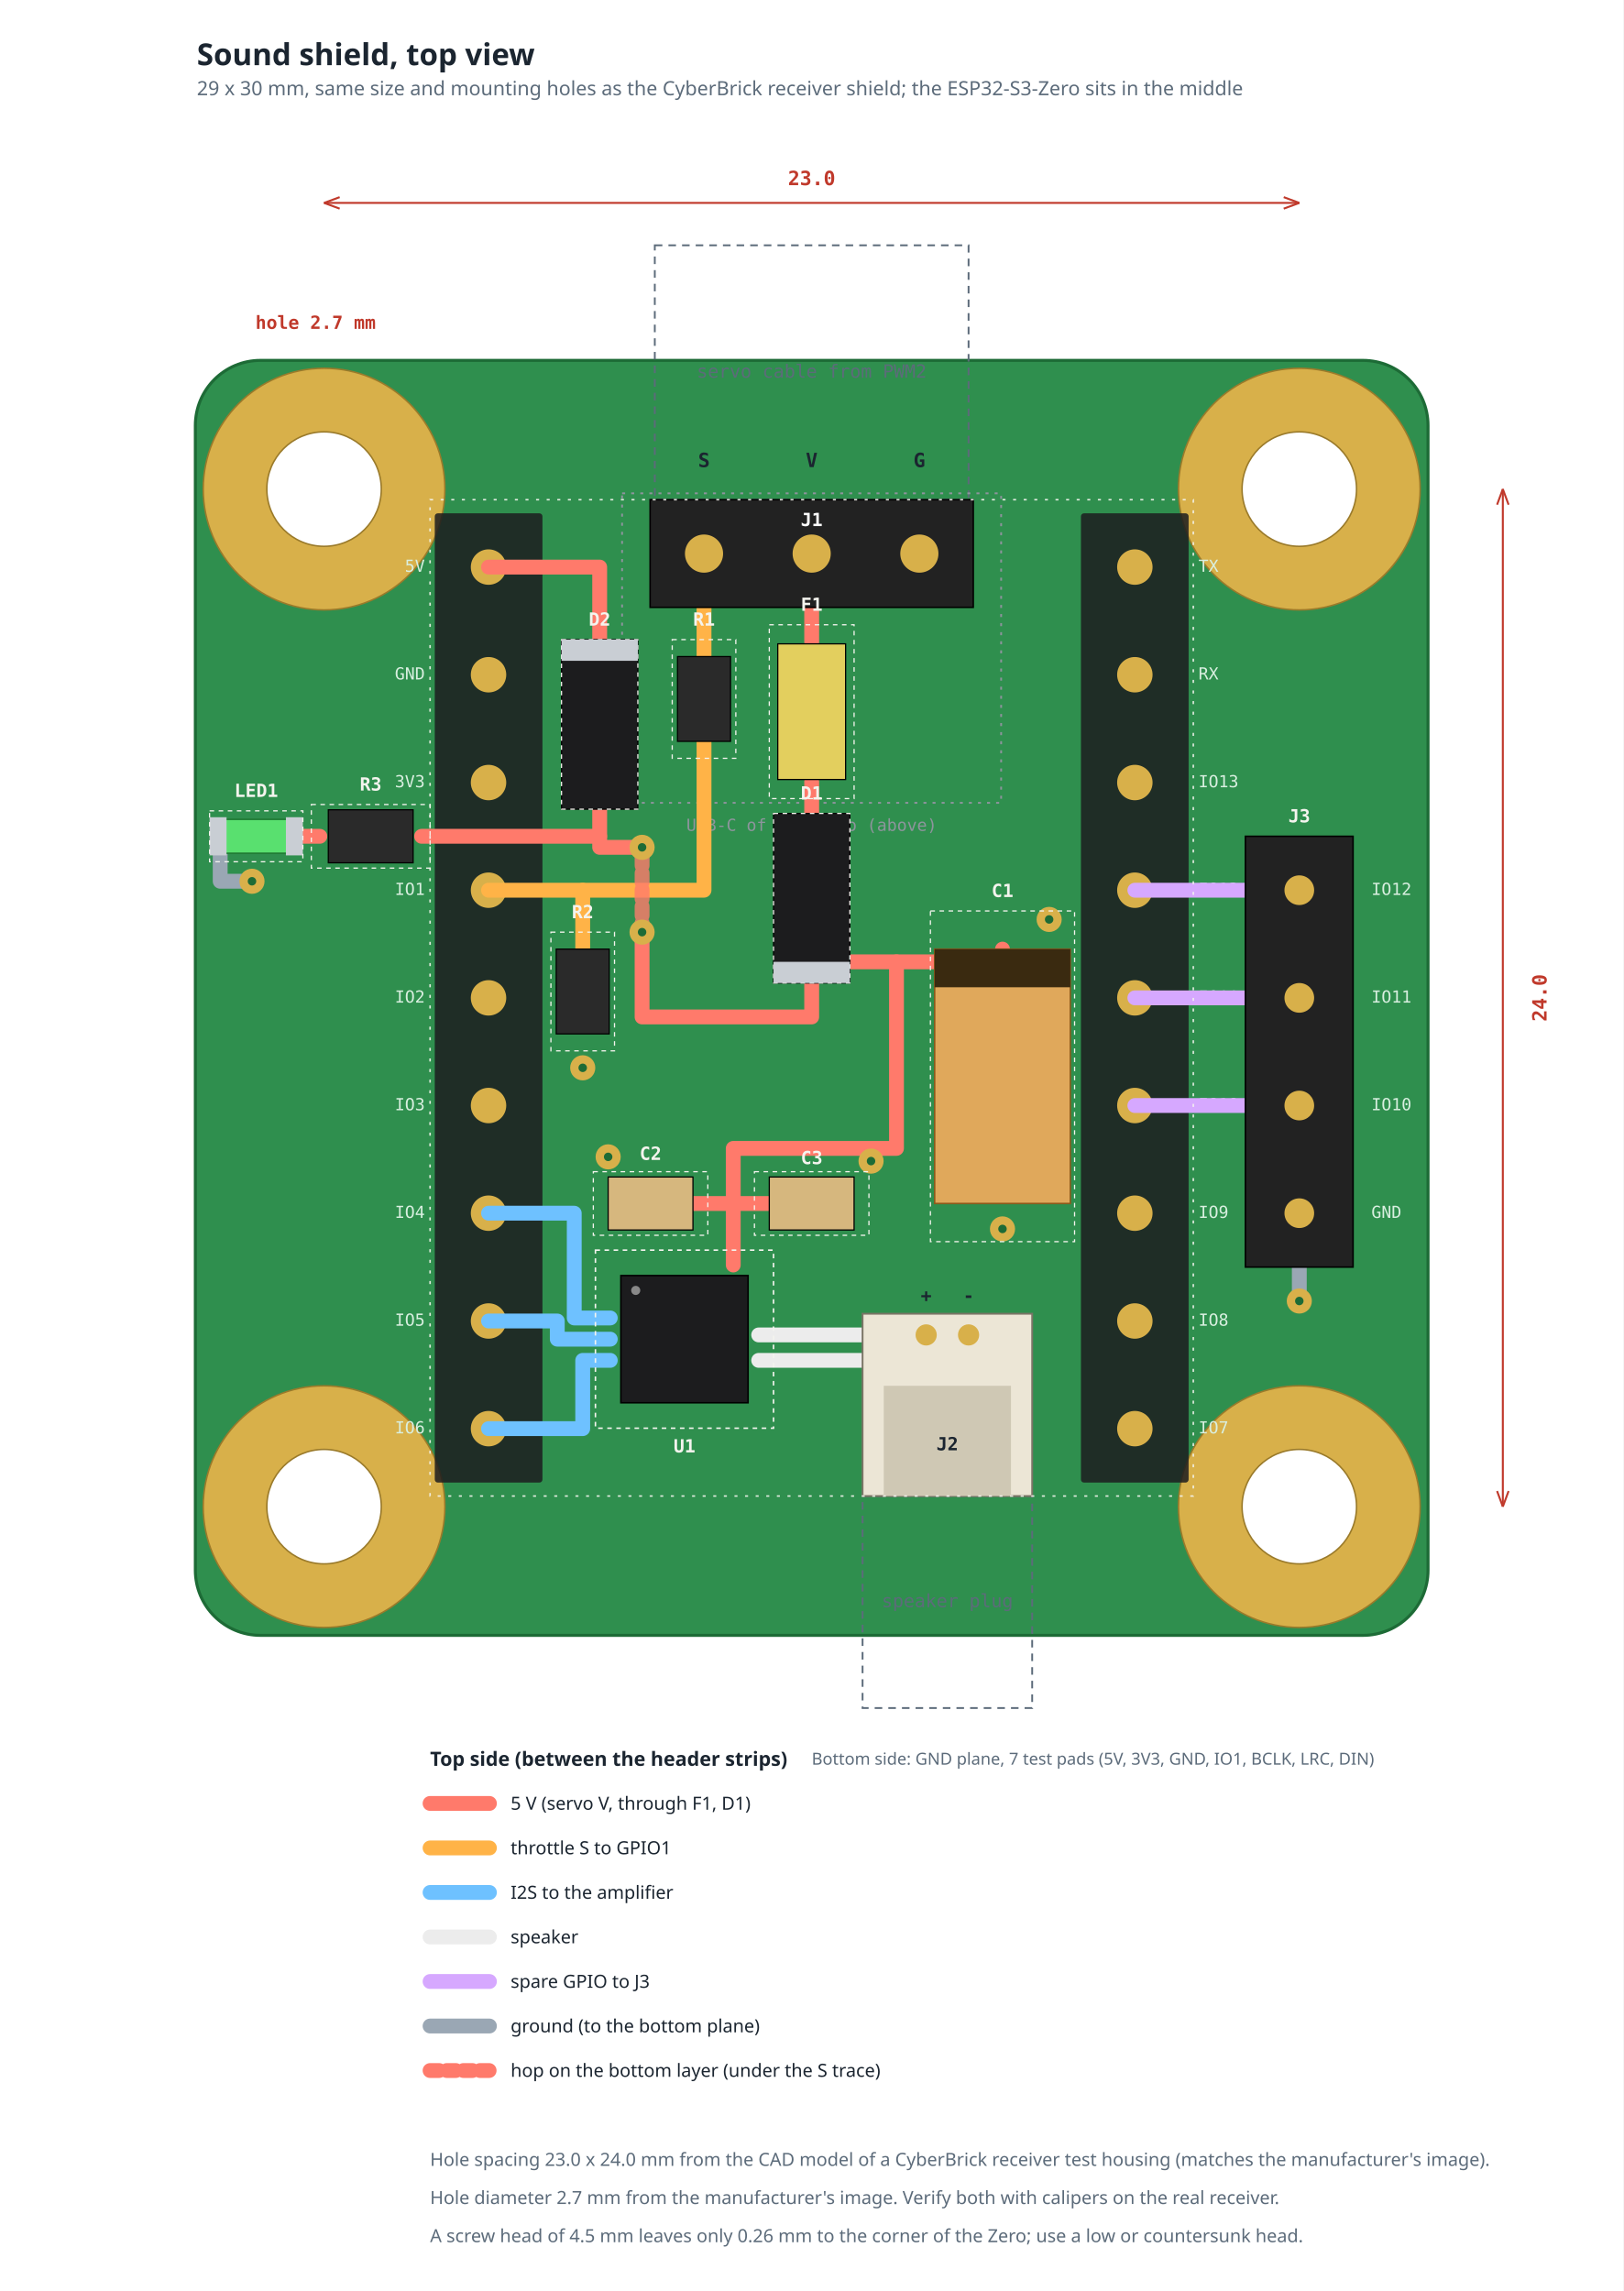
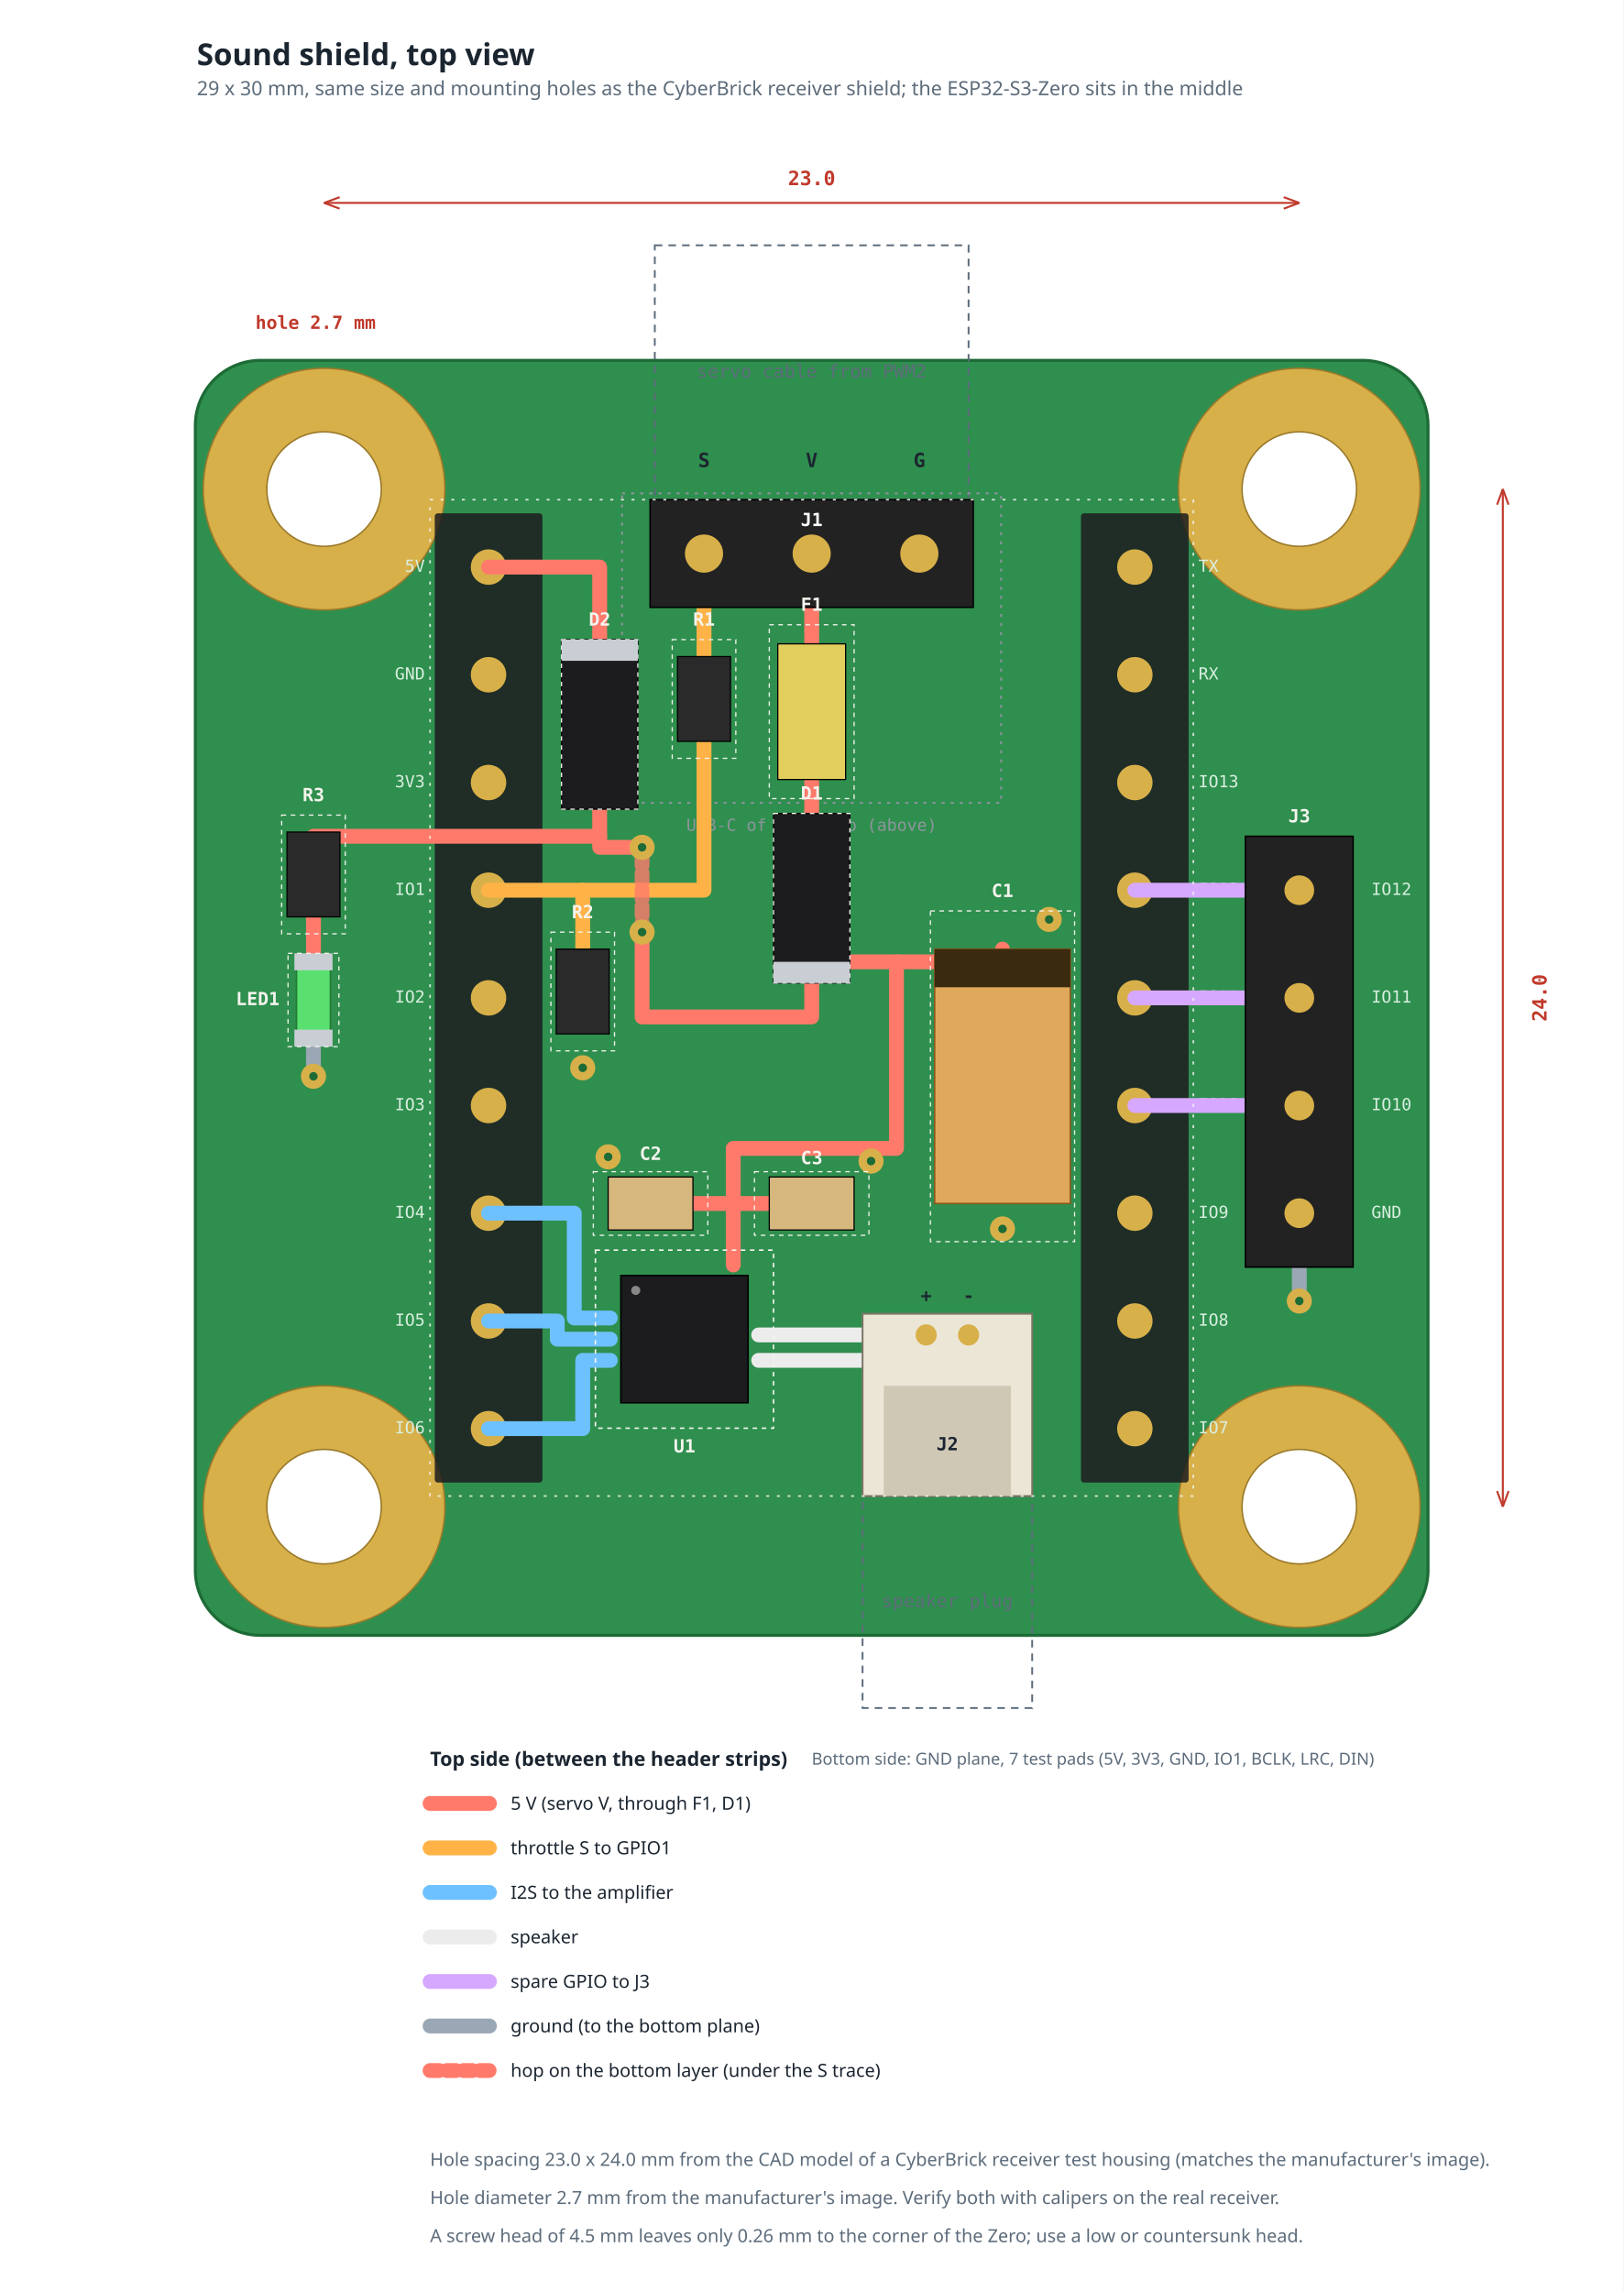
<svg xmlns="http://www.w3.org/2000/svg" viewBox="0 0 1072 1513" width="1072" height="1513">
  <rect width="1072" height="1513" fill="#ffffff" />
  <text x="130.0" y="36.0" font-family="system-ui,sans-serif" font-size="20" font-weight="600" text-anchor="start" dominant-baseline="middle" fill="#1b2530">Sound shield, top view</text>
  <text x="130.0" y="58.4" font-family="system-ui,sans-serif" font-size="13" font-weight="500" text-anchor="start" dominant-baseline="middle" fill="#5c6b7a">29 x 30 mm, same size and mounting holes as the CyberBrick receiver shield; the ESP32-S3-Zero sits in the middle</text>
  <rect x="130.0" y="239.0" width="812.0" height="840.0" rx="42.0" fill="#1d6b36" stroke="#1d6b36" stroke-width="4" />
  <rect x="130.0" y="239.0" width="812.0" height="840.0" rx="42.0" fill="#2f8f4e" stroke="none" />
  <circle cx="214.0" cy="323.0" r="79.8" fill="#d8b04a" stroke="#9a7a2a" stroke-width="1" />
  <circle cx="214.0" cy="323.0" r="37.8" fill="#ffffff" stroke="#9a7a2a" stroke-width="1" />
  <circle cx="858.0" cy="323.0" r="79.8" fill="#d8b04a" stroke="#9a7a2a" stroke-width="1" />
  <circle cx="858.0" cy="323.0" r="37.8" fill="#ffffff" stroke="#9a7a2a" stroke-width="1" />
  <circle cx="214.0" cy="995.0" r="79.8" fill="#d8b04a" stroke="#9a7a2a" stroke-width="1" />
  <circle cx="214.0" cy="995.0" r="37.8" fill="#ffffff" stroke="#9a7a2a" stroke-width="1" />
  <circle cx="858.0" cy="995.0" r="79.8" fill="#d8b04a" stroke="#9a7a2a" stroke-width="1" />
  <circle cx="858.0" cy="995.0" r="37.8" fill="#ffffff" stroke="#9a7a2a" stroke-width="1" />
  <rect x="432.4" y="162.0" width="207.2" height="168.0" fill="none" stroke="#5c6b7a" stroke-width="1.2" stroke-dasharray="5 4" />
  <text x="536.0" y="246.0" font-family="ui-monospace,Menlo,Consolas,monospace" font-size="12" font-weight="500" text-anchor="middle" dominant-baseline="middle" fill="#5c6b7a">servo cable from PWM2</text>
  <rect x="569.6" y="988.0" width="112.0" height="140.0" fill="none" stroke="#5c6b7a" stroke-width="1.2" stroke-dasharray="5 4" />
  <text x="625.6" y="1058.0" font-family="ui-monospace,Menlo,Consolas,monospace" font-size="12" font-weight="500" text-anchor="middle" dominant-baseline="middle" fill="#5c6b7a">speaker plug</text>
  <rect x="410.8" y="325.8" width="250.3" height="204.4" fill="none" stroke="#8d949c" stroke-width="1.2" stroke-dasharray="2 4" />
  <text x="536.0" y="545.6" font-family="ui-monospace,Menlo,Consolas,monospace" font-size="11" font-weight="500" text-anchor="middle" dominant-baseline="middle" fill="#8d949c">USB-C of the Zero (above)</text>
  <rect x="287.1" y="339.0" width="71.1" height="640.1" fill="#1c1c1e" opacity="0.85" rx="2" />
  <rect x="713.8" y="339.0" width="71.1" height="640.1" fill="#1c1c1e" opacity="0.85" rx="2" />
  <circle cx="322.6" cy="374.5" r="11.7" fill="#d8b04a" />
  <circle cx="749.4" cy="374.5" r="11.7" fill="#d8b04a" />
  <text x="280.6" y="374.5" font-family="ui-monospace,Menlo,Consolas,monospace" font-size="11" font-weight="500" text-anchor="end" dominant-baseline="middle" fill="#d9efe0">5V</text>
  <text x="791.4" y="374.5" font-family="ui-monospace,Menlo,Consolas,monospace" font-size="11" font-weight="500" text-anchor="start" dominant-baseline="middle" fill="#d9efe0">TX</text>
  <circle cx="322.6" cy="445.6" r="11.7" fill="#d8b04a" />
  <circle cx="749.4" cy="445.6" r="11.7" fill="#d8b04a" />
  <text x="280.6" y="445.6" font-family="ui-monospace,Menlo,Consolas,monospace" font-size="11" font-weight="500" text-anchor="end" dominant-baseline="middle" fill="#d9efe0">GND</text>
  <text x="791.4" y="445.6" font-family="ui-monospace,Menlo,Consolas,monospace" font-size="11" font-weight="500" text-anchor="start" dominant-baseline="middle" fill="#d9efe0">RX</text>
  <circle cx="322.6" cy="516.8" r="11.7" fill="#d8b04a" />
  <circle cx="749.4" cy="516.8" r="11.7" fill="#d8b04a" />
  <text x="280.6" y="516.8" font-family="ui-monospace,Menlo,Consolas,monospace" font-size="11" font-weight="500" text-anchor="end" dominant-baseline="middle" fill="#d9efe0">3V3</text>
  <text x="791.4" y="516.8" font-family="ui-monospace,Menlo,Consolas,monospace" font-size="11" font-weight="500" text-anchor="start" dominant-baseline="middle" fill="#d9efe0">IO13</text>
  <circle cx="322.6" cy="587.9" r="11.7" fill="#d8b04a" />
  <circle cx="749.4" cy="587.9" r="11.7" fill="#d8b04a" />
  <text x="280.6" y="587.9" font-family="ui-monospace,Menlo,Consolas,monospace" font-size="11" font-weight="500" text-anchor="end" dominant-baseline="middle" fill="#d9efe0">IO1</text>
  <text x="791.4" y="587.9" font-family="ui-monospace,Menlo,Consolas,monospace" font-size="11" font-weight="500" text-anchor="start" dominant-baseline="middle" fill="#d9efe0">IO12</text>
  <circle cx="322.6" cy="659.0" r="11.7" fill="#d8b04a" />
  <circle cx="749.4" cy="659.0" r="11.7" fill="#d8b04a" />
  <text x="280.6" y="659.0" font-family="ui-monospace,Menlo,Consolas,monospace" font-size="11" font-weight="500" text-anchor="end" dominant-baseline="middle" fill="#d9efe0">IO2</text>
  <text x="791.4" y="659.0" font-family="ui-monospace,Menlo,Consolas,monospace" font-size="11" font-weight="500" text-anchor="start" dominant-baseline="middle" fill="#d9efe0">IO11</text>
  <circle cx="322.6" cy="730.1" r="11.7" fill="#d8b04a" />
  <circle cx="749.4" cy="730.1" r="11.7" fill="#d8b04a" />
  <text x="280.6" y="730.1" font-family="ui-monospace,Menlo,Consolas,monospace" font-size="11" font-weight="500" text-anchor="end" dominant-baseline="middle" fill="#d9efe0">IO3</text>
  <text x="791.4" y="730.1" font-family="ui-monospace,Menlo,Consolas,monospace" font-size="11" font-weight="500" text-anchor="start" dominant-baseline="middle" fill="#d9efe0">IO10</text>
  <circle cx="322.6" cy="801.2" r="11.7" fill="#d8b04a" />
  <circle cx="749.4" cy="801.2" r="11.7" fill="#d8b04a" />
  <text x="280.6" y="801.2" font-family="ui-monospace,Menlo,Consolas,monospace" font-size="11" font-weight="500" text-anchor="end" dominant-baseline="middle" fill="#d9efe0">IO4</text>
  <text x="791.4" y="801.2" font-family="ui-monospace,Menlo,Consolas,monospace" font-size="11" font-weight="500" text-anchor="start" dominant-baseline="middle" fill="#d9efe0">IO9</text>
  <circle cx="322.6" cy="872.4" r="11.7" fill="#d8b04a" />
  <circle cx="749.4" cy="872.4" r="11.7" fill="#d8b04a" />
  <text x="280.6" y="872.4" font-family="ui-monospace,Menlo,Consolas,monospace" font-size="11" font-weight="500" text-anchor="end" dominant-baseline="middle" fill="#d9efe0">IO5</text>
  <text x="791.4" y="872.4" font-family="ui-monospace,Menlo,Consolas,monospace" font-size="11" font-weight="500" text-anchor="start" dominant-baseline="middle" fill="#d9efe0">IO8</text>
  <circle cx="322.6" cy="943.5" r="11.7" fill="#d8b04a" />
  <circle cx="749.4" cy="943.5" r="11.7" fill="#d8b04a" />
  <text x="280.6" y="943.5" font-family="ui-monospace,Menlo,Consolas,monospace" font-size="11" font-weight="500" text-anchor="end" dominant-baseline="middle" fill="#d9efe0">IO6</text>
  <text x="791.4" y="943.5" font-family="ui-monospace,Menlo,Consolas,monospace" font-size="11" font-weight="500" text-anchor="start" dominant-baseline="middle" fill="#d9efe0">IO7</text>
  <polyline points="464.9,365.6 464.9,436.4" fill="none" stroke="#ffb347" stroke-width="9.8" stroke-linejoin="round" stroke-linecap="round" />
  <polyline points="464.9,486.8 464.9,587.9 322.6,587.9" fill="none" stroke="#ffb347" stroke-width="9.8" stroke-linejoin="round" stroke-linecap="round" />
  <polyline points="536.0,365.6 536.0,423.8" fill="none" stroke="#ff7a6b" stroke-width="9.8" stroke-linejoin="round" stroke-linecap="round" />
  <polyline points="536.0,516.2 536.0,551.2" fill="none" stroke="#ff7a6b" stroke-width="9.8" stroke-linejoin="round" stroke-linecap="round" />
  <polyline points="536.0,635.2 662.0,635.2 662.0,626.8" fill="none" stroke="#ff7a6b" stroke-width="9.8" stroke-linejoin="round" stroke-linecap="round" />
  <polyline points="536.0,635.2 536.0,671.6 424.0,671.6 424.0,615.6" fill="none" stroke="#ff7a6b" stroke-width="9.8" stroke-linejoin="round" stroke-linecap="round" />
  <polyline points="424.0,615.6 424.0,559.6" fill="none" stroke="#ff7a6b" stroke-width="9.8" stroke-linejoin="round" stroke-linecap="round" stroke-dasharray="6 5" opacity="0.8" />
  <polyline points="424.0,559.6 396.0,559.6 396.0,523.2" fill="none" stroke="#ff7a6b" stroke-width="9.8" stroke-linejoin="round" stroke-linecap="round" />
  <polyline points="396.0,433.6 396.0,374.5 322.6,374.5" fill="none" stroke="#ff7a6b" stroke-width="9.8" stroke-linejoin="round" stroke-linecap="round" />
  <polyline points="592.0,635.2 592.0,758.4 484.2,758.4 484.2,835.4" fill="none" stroke="#ff7a6b" stroke-width="9.8" stroke-linejoin="round" stroke-linecap="round" />
  <polyline points="457.6,794.8 484.2,794.8" fill="none" stroke="#ff7a6b" stroke-width="9.8" stroke-linejoin="round" stroke-linecap="round" />
  <polyline points="484.2,794.8 508.0,794.8" fill="none" stroke="#ff7a6b" stroke-width="9.8" stroke-linejoin="round" stroke-linecap="round" />
  <polyline points="322.6,801.2 379.2,801.2 379.2,870.4 403.0,870.4" fill="none" stroke="#6ec1ff" stroke-width="9.8" stroke-linejoin="round" stroke-linecap="round" />
  <polyline points="322.6,872.4 368.0,872.4 368.0,884.4 403.0,884.4" fill="none" stroke="#6ec1ff" stroke-width="9.8" stroke-linejoin="round" stroke-linecap="round" />
  <polyline points="322.6,943.5 384.8,943.5 384.8,898.4 403.0,898.4" fill="none" stroke="#6ec1ff" stroke-width="9.8" stroke-linejoin="round" stroke-linecap="round" />
  <polyline points="501.0,881.6 611.6,881.6" fill="none" stroke="#ececec" stroke-width="9.8" stroke-linejoin="round" stroke-linecap="round" />
  <polyline points="501.0,898.4 639.6,898.4 639.6,881.6" fill="none" stroke="#ececec" stroke-width="9.8" stroke-linejoin="round" stroke-linecap="round" />
  <polyline points="384.8,587.9 384.8,626.8" fill="none" stroke="#ffb347" stroke-width="9.8" stroke-linejoin="round" stroke-linecap="round" />
-   <polyline points="396.0,552.3 278.4,552.3" fill="none" stroke="#ff7a6b" stroke-width="9.8" stroke-linejoin="round" stroke-linecap="round" />
-   <polyline points="211.2,552.3 193.0,552.3" fill="none" stroke="#ff7a6b" stroke-width="9.8" stroke-linejoin="round" stroke-linecap="round" />
-   <polyline points="145.4,552.3 145.4,582.0 166.4,582.0" fill="none" stroke="#9aa7b4" stroke-width="9.8" stroke-linejoin="round" stroke-linecap="round" />
+   <polyline points="396.0,552.3 207.0,552.3" fill="none" stroke="#ff7a6b" stroke-width="9.8" stroke-linejoin="round" stroke-linecap="round" />
+   <polyline points="207.0,602.7 207.0,635.2" fill="none" stroke="#ff7a6b" stroke-width="9.8" stroke-linejoin="round" stroke-linecap="round" />
+   <polyline points="207.0,685.6 207.0,710.8" fill="none" stroke="#9aa7b4" stroke-width="9.8" stroke-linejoin="round" stroke-linecap="round" />
  <polyline points="749.4,587.9 858.0,587.9" fill="none" stroke="#d6a8ff" stroke-width="9.8" stroke-linejoin="round" stroke-linecap="round" />
  <polyline points="749.4,659.0 858.0,659.0" fill="none" stroke="#d6a8ff" stroke-width="9.8" stroke-linejoin="round" stroke-linecap="round" />
  <polyline points="749.4,730.1 858.0,730.1" fill="none" stroke="#d6a8ff" stroke-width="9.8" stroke-linejoin="round" stroke-linecap="round" />
  <polyline points="858.0,801.2 858.0,859.2" fill="none" stroke="#9aa7b4" stroke-width="9.8" stroke-linejoin="round" stroke-linecap="round" />
  <circle cx="384.8" cy="705.2" r="8.3" fill="#d8b04a" />
  <circle cx="384.8" cy="705.2" r="2.8" fill="#1d6b36" />
  <circle cx="401.6" cy="764.0" r="8.3" fill="#d8b04a" />
  <circle cx="401.6" cy="764.0" r="2.8" fill="#1d6b36" />
  <circle cx="575.2" cy="766.8" r="8.3" fill="#d8b04a" />
  <circle cx="575.2" cy="766.8" r="2.8" fill="#1d6b36" />
  <circle cx="662.0" cy="811.6" r="8.3" fill="#d8b04a" />
  <circle cx="662.0" cy="811.6" r="2.8" fill="#1d6b36" />
  <circle cx="452.0" cy="884.4" r="8.3" fill="#d8b04a" />
  <circle cx="452.0" cy="884.4" r="2.8" fill="#1d6b36" />
  <circle cx="692.8" cy="607.2" r="8.3" fill="#d8b04a" />
  <circle cx="692.8" cy="607.2" r="2.8" fill="#1d6b36" />
-   <circle cx="166.4" cy="582.0" r="8.3" fill="#d8b04a" />
-   <circle cx="166.4" cy="582.0" r="2.8" fill="#1d6b36" />
+   <circle cx="207.0" cy="710.8" r="8.3" fill="#d8b04a" />
+   <circle cx="207.0" cy="710.8" r="2.8" fill="#1d6b36" />
  <circle cx="858.0" cy="859.2" r="8.3" fill="#d8b04a" />
  <circle cx="858.0" cy="859.2" r="2.8" fill="#1d6b36" />
  <circle cx="424.0" cy="615.6" r="8.3" fill="#d8b04a" />
  <circle cx="424.0" cy="615.6" r="2.8" fill="#1d6b36" />
  <circle cx="424.0" cy="559.6" r="8.3" fill="#d8b04a" />
  <circle cx="424.0" cy="559.6" r="2.8" fill="#1d6b36" />
  <rect x="429.3" y="330.0" width="213.4" height="71.1" fill="#222" stroke="#000" stroke-width="1" />
  <circle cx="464.9" cy="365.6" r="12.6" fill="#d8b04a" />
  <circle cx="536.0" cy="365.6" r="12.6" fill="#d8b04a" />
  <circle cx="607.1" cy="365.6" r="12.6" fill="#d8b04a" />
  <text x="464.9" y="304.8" font-family="ui-monospace,Menlo,Consolas,monospace" font-size="13" font-weight="700" text-anchor="middle" dominant-baseline="middle" fill="#1b2530">S</text>
  <text x="536.0" y="304.8" font-family="ui-monospace,Menlo,Consolas,monospace" font-size="13" font-weight="700" text-anchor="middle" dominant-baseline="middle" fill="#1b2530">V</text>
  <text x="607.1" y="304.8" font-family="ui-monospace,Menlo,Consolas,monospace" font-size="13" font-weight="700" text-anchor="middle" dominant-baseline="middle" fill="#1b2530">G</text>
  <rect x="447.4" y="433.6" width="35.0" height="56.0" fill="#2a2a2a" stroke="#000" stroke-width="0.8" />
  <rect x="443.9" y="422.4" width="42.0" height="78.4" fill="none" stroke="#f4f4ee" stroke-width="0.8" stroke-dasharray="3 3" />
  <text x="464.9" y="409.8" font-family="ui-monospace,Menlo,Consolas,monospace" font-size="12" font-weight="700" text-anchor="middle" dominant-baseline="middle" fill="#f4f4ee">R1</text>
  <rect x="513.6" y="425.2" width="44.8" height="89.6" fill="#e3cf5e" stroke="#000" stroke-width="0.8" />
  <rect x="508.0" y="412.6" width="56.0" height="114.8" fill="none" stroke="#f4f4ee" stroke-width="0.8" stroke-dasharray="3 3" />
  <text x="536.0" y="400.0" font-family="ui-monospace,Menlo,Consolas,monospace" font-size="12" font-weight="700" text-anchor="middle" dominant-baseline="middle" fill="#f4f4ee">F1</text>
  <rect x="510.8" y="537.2" width="50.4" height="112.0" fill="#1c1c1e" stroke="#000" stroke-width="0.8" />
  <rect x="510.8" y="537.2" width="50.4" height="112.0" fill="none" stroke="#f4f4ee" stroke-width="0.8" stroke-dasharray="3 3" />
  <rect x="510.8" y="635.2" width="50.4" height="14.0" fill="#c9ced4" stroke="none" />
  <text x="536.0" y="524.6" font-family="ui-monospace,Menlo,Consolas,monospace" font-size="12" font-weight="700" text-anchor="middle" dominant-baseline="middle" fill="#f4f4ee">D1</text>
  <rect x="370.8" y="422.4" width="50.4" height="112.0" fill="#1c1c1e" stroke="#000" stroke-width="0.8" />
  <rect x="370.8" y="422.4" width="50.4" height="112.0" fill="none" stroke="#f4f4ee" stroke-width="0.8" stroke-dasharray="3 3" />
  <rect x="370.8" y="422.4" width="50.4" height="14.0" fill="#c9ced4" stroke="none" />
  <text x="396.0" y="409.8" font-family="ui-monospace,Menlo,Consolas,monospace" font-size="12" font-weight="700" text-anchor="middle" dominant-baseline="middle" fill="#f4f4ee">D2</text>
  <rect x="367.3" y="626.8" width="35.0" height="56.0" fill="#2a2a2a" stroke="#000" stroke-width="0.8" />
  <rect x="363.8" y="615.6" width="42.0" height="78.4" fill="none" stroke="#f4f4ee" stroke-width="0.8" stroke-dasharray="3 3" />
  <text x="384.8" y="603.0" font-family="ui-monospace,Menlo,Consolas,monospace" font-size="12" font-weight="700" text-anchor="middle" dominant-baseline="middle" fill="#f4f4ee">R2</text>
  <rect x="617.2" y="626.8" width="89.6" height="168.0" fill="#e0a85b" stroke="#8a5a1c" stroke-width="1" />
  <rect x="617.2" y="626.8" width="89.6" height="25.2" fill="#3a2a10" stroke="none" />
  <rect x="614.4" y="601.6" width="95.2" height="218.4" fill="none" stroke="#f4f4ee" stroke-width="0.8" stroke-dasharray="3 3" />
  <text x="662.0" y="589.0" font-family="ui-monospace,Menlo,Consolas,monospace" font-size="12" font-weight="700" text-anchor="middle" dominant-baseline="middle" fill="#f4f4ee">C1</text>
  <rect x="401.6" y="777.3" width="56.0" height="35.0" fill="#d6b77e" stroke="#000" stroke-width="0.8" />
  <rect x="391.8" y="773.8" width="75.6" height="42.0" fill="none" stroke="#f4f4ee" stroke-width="0.8" stroke-dasharray="3 3" />
  <rect x="508.0" y="777.3" width="56.0" height="35.0" fill="#d6b77e" stroke="#000" stroke-width="0.8" />
  <rect x="498.2" y="773.8" width="75.6" height="42.0" fill="none" stroke="#f4f4ee" stroke-width="0.8" stroke-dasharray="3 3" />
  <rect x="393.2" y="825.6" width="117.6" height="117.6" fill="none" stroke="#f4f4ee" stroke-width="1" stroke-dasharray="3 3" />
  <rect x="410.0" y="842.4" width="84.0" height="84.0" fill="#1c1c1e" stroke="#000" stroke-width="1" />
  <circle cx="419.8" cy="852.2" r="3" fill="#888" />
  <rect x="569.6" y="867.6" width="112.0" height="120.4" fill="#ece6d6" stroke="#7a7466" stroke-width="1.2" />
  <rect x="583.6" y="915.2" width="84.0" height="72.8" fill="#cfc8b4" stroke="none" />
  <circle cx="611.6" cy="881.6" r="7.0" fill="#d8b04a" />
  <circle cx="639.6" cy="881.6" r="7.0" fill="#d8b04a" />
  <text x="611.6" y="856.4" font-family="ui-monospace,Menlo,Consolas,monospace" font-size="12" font-weight="700" text-anchor="middle" dominant-baseline="middle" fill="#1b2530">+</text>
  <text x="639.6" y="856.4" font-family="ui-monospace,Menlo,Consolas,monospace" font-size="12" font-weight="700" text-anchor="middle" dominant-baseline="middle" fill="#1b2530">-</text>
-   <rect x="146.8" y="541.1" width="44.8" height="22.4" fill="#59e06f" stroke="#1f7a33" stroke-width="1" />
-   <rect x="138.4" y="539.7" width="11.2" height="25.2" fill="#c9ced4" stroke="none" />
-   <rect x="188.8" y="539.7" width="11.2" height="25.2" fill="#c9ced4" stroke="none" />
-   <rect x="138.4" y="535.5" width="61.6" height="33.6" fill="none" stroke="#f4f4ee" stroke-width="0.8" stroke-dasharray="3 3" />
-   <text x="169.2" y="522.9" font-family="ui-monospace,Menlo,Consolas,monospace" font-size="12" font-weight="700" text-anchor="middle" dominant-baseline="middle" fill="#f4f4ee">LED1</text>
-   <rect x="216.8" y="534.8" width="56.0" height="35.0" fill="#2a2a2a" stroke="#000" stroke-width="0.8" />
-   <rect x="205.6" y="531.3" width="78.4" height="42.0" fill="none" stroke="#f4f4ee" stroke-width="0.8" stroke-dasharray="3 3" />
-   <text x="244.8" y="518.7" font-family="ui-monospace,Menlo,Consolas,monospace" font-size="12" font-weight="700" text-anchor="middle" dominant-baseline="middle" fill="#f4f4ee">R3</text>
+   <rect x="195.8" y="638.0" width="22.4" height="44.8" fill="#59e06f" stroke="#1f7a33" stroke-width="1" />
+   <rect x="194.4" y="629.6" width="25.2" height="11.2" fill="#c9ced4" stroke="none" />
+   <rect x="194.4" y="680.0" width="25.2" height="11.2" fill="#c9ced4" stroke="none" />
+   <rect x="190.2" y="629.6" width="33.6" height="61.6" fill="none" stroke="#f4f4ee" stroke-width="0.8" stroke-dasharray="3 3" />
+   <text x="184.6" y="660.4" font-family="ui-monospace,Menlo,Consolas,monospace" font-size="12" font-weight="700" text-anchor="end" dominant-baseline="middle" fill="#f4f4ee">LED1</text>
+   <rect x="189.5" y="549.5" width="35.0" height="56.0" fill="#2a2a2a" stroke="#000" stroke-width="0.8" />
+   <rect x="186.0" y="538.3" width="42.0" height="78.4" fill="none" stroke="#f4f4ee" stroke-width="0.8" stroke-dasharray="3 3" />
+   <text x="207.0" y="525.7" font-family="ui-monospace,Menlo,Consolas,monospace" font-size="12" font-weight="700" text-anchor="middle" dominant-baseline="middle" fill="#f4f4ee">R3</text>
  <rect x="822.4" y="552.3" width="71.1" height="284.5" fill="#222" stroke="#000" stroke-width="1" />
  <circle cx="858.0" cy="587.9" r="9.8" fill="#d8b04a" />
  <text x="905.6" y="587.9" font-family="ui-monospace,Menlo,Consolas,monospace" font-size="11" font-weight="500" text-anchor="start" dominant-baseline="middle" fill="#d9efe0">IO12</text>
  <circle cx="858.0" cy="659.0" r="9.8" fill="#d8b04a" />
  <text x="905.6" y="659.0" font-family="ui-monospace,Menlo,Consolas,monospace" font-size="11" font-weight="500" text-anchor="start" dominant-baseline="middle" fill="#d9efe0">IO11</text>
  <circle cx="858.0" cy="730.1" r="9.8" fill="#d8b04a" />
  <text x="905.6" y="730.1" font-family="ui-monospace,Menlo,Consolas,monospace" font-size="11" font-weight="500" text-anchor="start" dominant-baseline="middle" fill="#d9efe0">IO10</text>
  <circle cx="858.0" cy="801.2" r="9.8" fill="#d8b04a" />
  <text x="905.6" y="801.2" font-family="ui-monospace,Menlo,Consolas,monospace" font-size="11" font-weight="500" text-anchor="start" dominant-baseline="middle" fill="#d9efe0">GND</text>
  <text x="858.0" y="539.7" font-family="ui-monospace,Menlo,Consolas,monospace" font-size="12" font-weight="700" text-anchor="middle" dominant-baseline="middle" fill="#f4f4ee">J3</text>
  <text x="452.0" y="955.8" font-family="ui-monospace,Menlo,Consolas,monospace" font-size="12" font-weight="700" text-anchor="middle" dominant-baseline="middle" fill="#f4f4ee">U1</text>
  <text x="429.6" y="762.6" font-family="ui-monospace,Menlo,Consolas,monospace" font-size="12" font-weight="700" text-anchor="middle" dominant-baseline="middle" fill="#f4f4ee">C2</text>
  <text x="536.0" y="765.4" font-family="ui-monospace,Menlo,Consolas,monospace" font-size="12" font-weight="700" text-anchor="middle" dominant-baseline="middle" fill="#f4f4ee">C3</text>
  <text x="625.6" y="954.4" font-family="ui-monospace,Menlo,Consolas,monospace" font-size="12" font-weight="700" text-anchor="middle" dominant-baseline="middle" fill="#1b2530">J2</text>
  <text x="536.0" y="344.0" font-family="ui-monospace,Menlo,Consolas,monospace" font-size="12" font-weight="700" text-anchor="middle" dominant-baseline="middle" fill="#fff">J1</text>
  <rect x="284.0" y="330.0" width="504.0" height="658.0" fill="none" stroke="#f4f4ee" stroke-width="1" stroke-dasharray="2 5" opacity="0.9" />
  <line x1="214.0" y1="134.0" x2="858.0" y2="134.0" stroke="#c0392b" stroke-width="1.3" />
  <line x1="214.0" y1="134.0" x2="224.3" y2="137.8" stroke="#c0392b" stroke-width="1.3" />
  <line x1="214.0" y1="134.0" x2="224.3" y2="130.2" stroke="#c0392b" stroke-width="1.3" />
  <line x1="858.0" y1="134.0" x2="847.7" y2="130.2" stroke="#c0392b" stroke-width="1.3" />
  <line x1="858.0" y1="134.0" x2="847.7" y2="137.8" stroke="#c0392b" stroke-width="1.3" />
  <text x="536.0" y="118.6" font-family="ui-monospace,Menlo,Consolas,monospace" font-size="13" font-weight="600" text-anchor="middle" dominant-baseline="middle" fill="#c0392b">23.0</text>
  <line x1="992.4" y1="323.0" x2="992.4" y2="995.0" stroke="#c0392b" stroke-width="1.3" />
  <line x1="992.4" y1="323.0" x2="988.6" y2="333.3" stroke="#c0392b" stroke-width="1.3" />
  <line x1="992.4" y1="323.0" x2="996.2" y2="333.3" stroke="#c0392b" stroke-width="1.3" />
  <line x1="992.4" y1="995.0" x2="996.2" y2="984.7" stroke="#c0392b" stroke-width="1.3" />
  <line x1="992.4" y1="995.0" x2="988.6" y2="984.7" stroke="#c0392b" stroke-width="1.3" />
  <text x="1017.6" y="659.0" font-family="ui-monospace,Menlo,Consolas,monospace" font-size="13" font-weight="600" text-anchor="middle" dominant-baseline="middle" fill="#c0392b" transform="rotate(-90 1017.6 659.0)">24.0</text>
  <text x="208.4" y="213.8" font-family="ui-monospace,Menlo,Consolas,monospace" font-size="12" font-weight="600" text-anchor="middle" dominant-baseline="middle" fill="#c0392b">hole 2.7 mm</text>
  <text x="284.0" y="1161.6" font-family="system-ui,sans-serif" font-size="13" font-weight="600" text-anchor="start" dominant-baseline="middle" fill="#1b2530">Top side (between the header strips)</text>
  <line x1="284.0" x2="323.2" y1="1191.0" y2="1191.0" stroke="#ff7a6b" stroke-width="9.8" stroke-linecap="round" />
  <text x="337.2" y="1191.0" font-family="system-ui,sans-serif" font-size="12" font-weight="500" text-anchor="start" dominant-baseline="middle" fill="#1b2530">5 V (servo V, through F1, D1)</text>
  <line x1="284.0" x2="323.2" y1="1220.4" y2="1220.4" stroke="#ffb347" stroke-width="9.8" stroke-linecap="round" />
  <text x="337.2" y="1220.4" font-family="system-ui,sans-serif" font-size="12" font-weight="500" text-anchor="start" dominant-baseline="middle" fill="#1b2530">throttle S to GPIO1</text>
  <line x1="284.0" x2="323.2" y1="1249.8" y2="1249.8" stroke="#6ec1ff" stroke-width="9.8" stroke-linecap="round" />
  <text x="337.2" y="1249.8" font-family="system-ui,sans-serif" font-size="12" font-weight="500" text-anchor="start" dominant-baseline="middle" fill="#1b2530">I2S to the amplifier</text>
  <line x1="284.0" x2="323.2" y1="1279.2" y2="1279.2" stroke="#ececec" stroke-width="9.8" stroke-linecap="round" />
  <text x="337.2" y="1279.2" font-family="system-ui,sans-serif" font-size="12" font-weight="500" text-anchor="start" dominant-baseline="middle" fill="#1b2530">speaker</text>
  <line x1="284.0" x2="323.2" y1="1308.6" y2="1308.6" stroke="#d6a8ff" stroke-width="9.8" stroke-linecap="round" />
  <text x="337.2" y="1308.6" font-family="system-ui,sans-serif" font-size="12" font-weight="500" text-anchor="start" dominant-baseline="middle" fill="#1b2530">spare GPIO to J3</text>
  <line x1="284.0" x2="323.2" y1="1338.0" y2="1338.0" stroke="#9aa7b4" stroke-width="9.8" stroke-linecap="round" />
  <text x="337.2" y="1338.0" font-family="system-ui,sans-serif" font-size="12" font-weight="500" text-anchor="start" dominant-baseline="middle" fill="#1b2530">ground (to the bottom plane)</text>
  <line x1="284.0" x2="323.2" y1="1367.4" y2="1367.4" stroke="#ff7a6b" stroke-width="9.8" stroke-dasharray="6 5" stroke-linecap="round" />
  <text x="337.2" y="1367.4" font-family="system-ui,sans-serif" font-size="12" font-weight="500" text-anchor="start" dominant-baseline="middle" fill="#1b2530">hop on the bottom layer (under the S trace)</text>
  <text x="536.0" y="1161.6" font-family="system-ui,sans-serif" font-size="11" font-weight="500" text-anchor="start" dominant-baseline="middle" fill="#5c6b7a">Bottom side: GND plane, 7 test pads (5V, 3V3, GND, IO1, BCLK, LRC, DIN)</text>
  <text x="284.0" y="1426.2" font-family="system-ui,sans-serif" font-size="12" font-weight="500" text-anchor="start" dominant-baseline="middle" fill="#5c6b7a">Hole spacing 23.0 x 24.0 mm from the CAD model of a CyberBrick receiver test housing (matches the manufacturer's image).</text>
  <text x="284.0" y="1451.4" font-family="system-ui,sans-serif" font-size="12" font-weight="500" text-anchor="start" dominant-baseline="middle" fill="#5c6b7a">Hole diameter 2.7 mm from the manufacturer's image. Verify both with calipers on the real receiver.</text>
  <text x="284.0" y="1476.6" font-family="system-ui,sans-serif" font-size="12" font-weight="500" text-anchor="start" dominant-baseline="middle" fill="#5c6b7a">A screw head of 4.5 mm leaves only 0.26 mm to the corner of the Zero; use a low or countersunk head.</text>
</svg>
